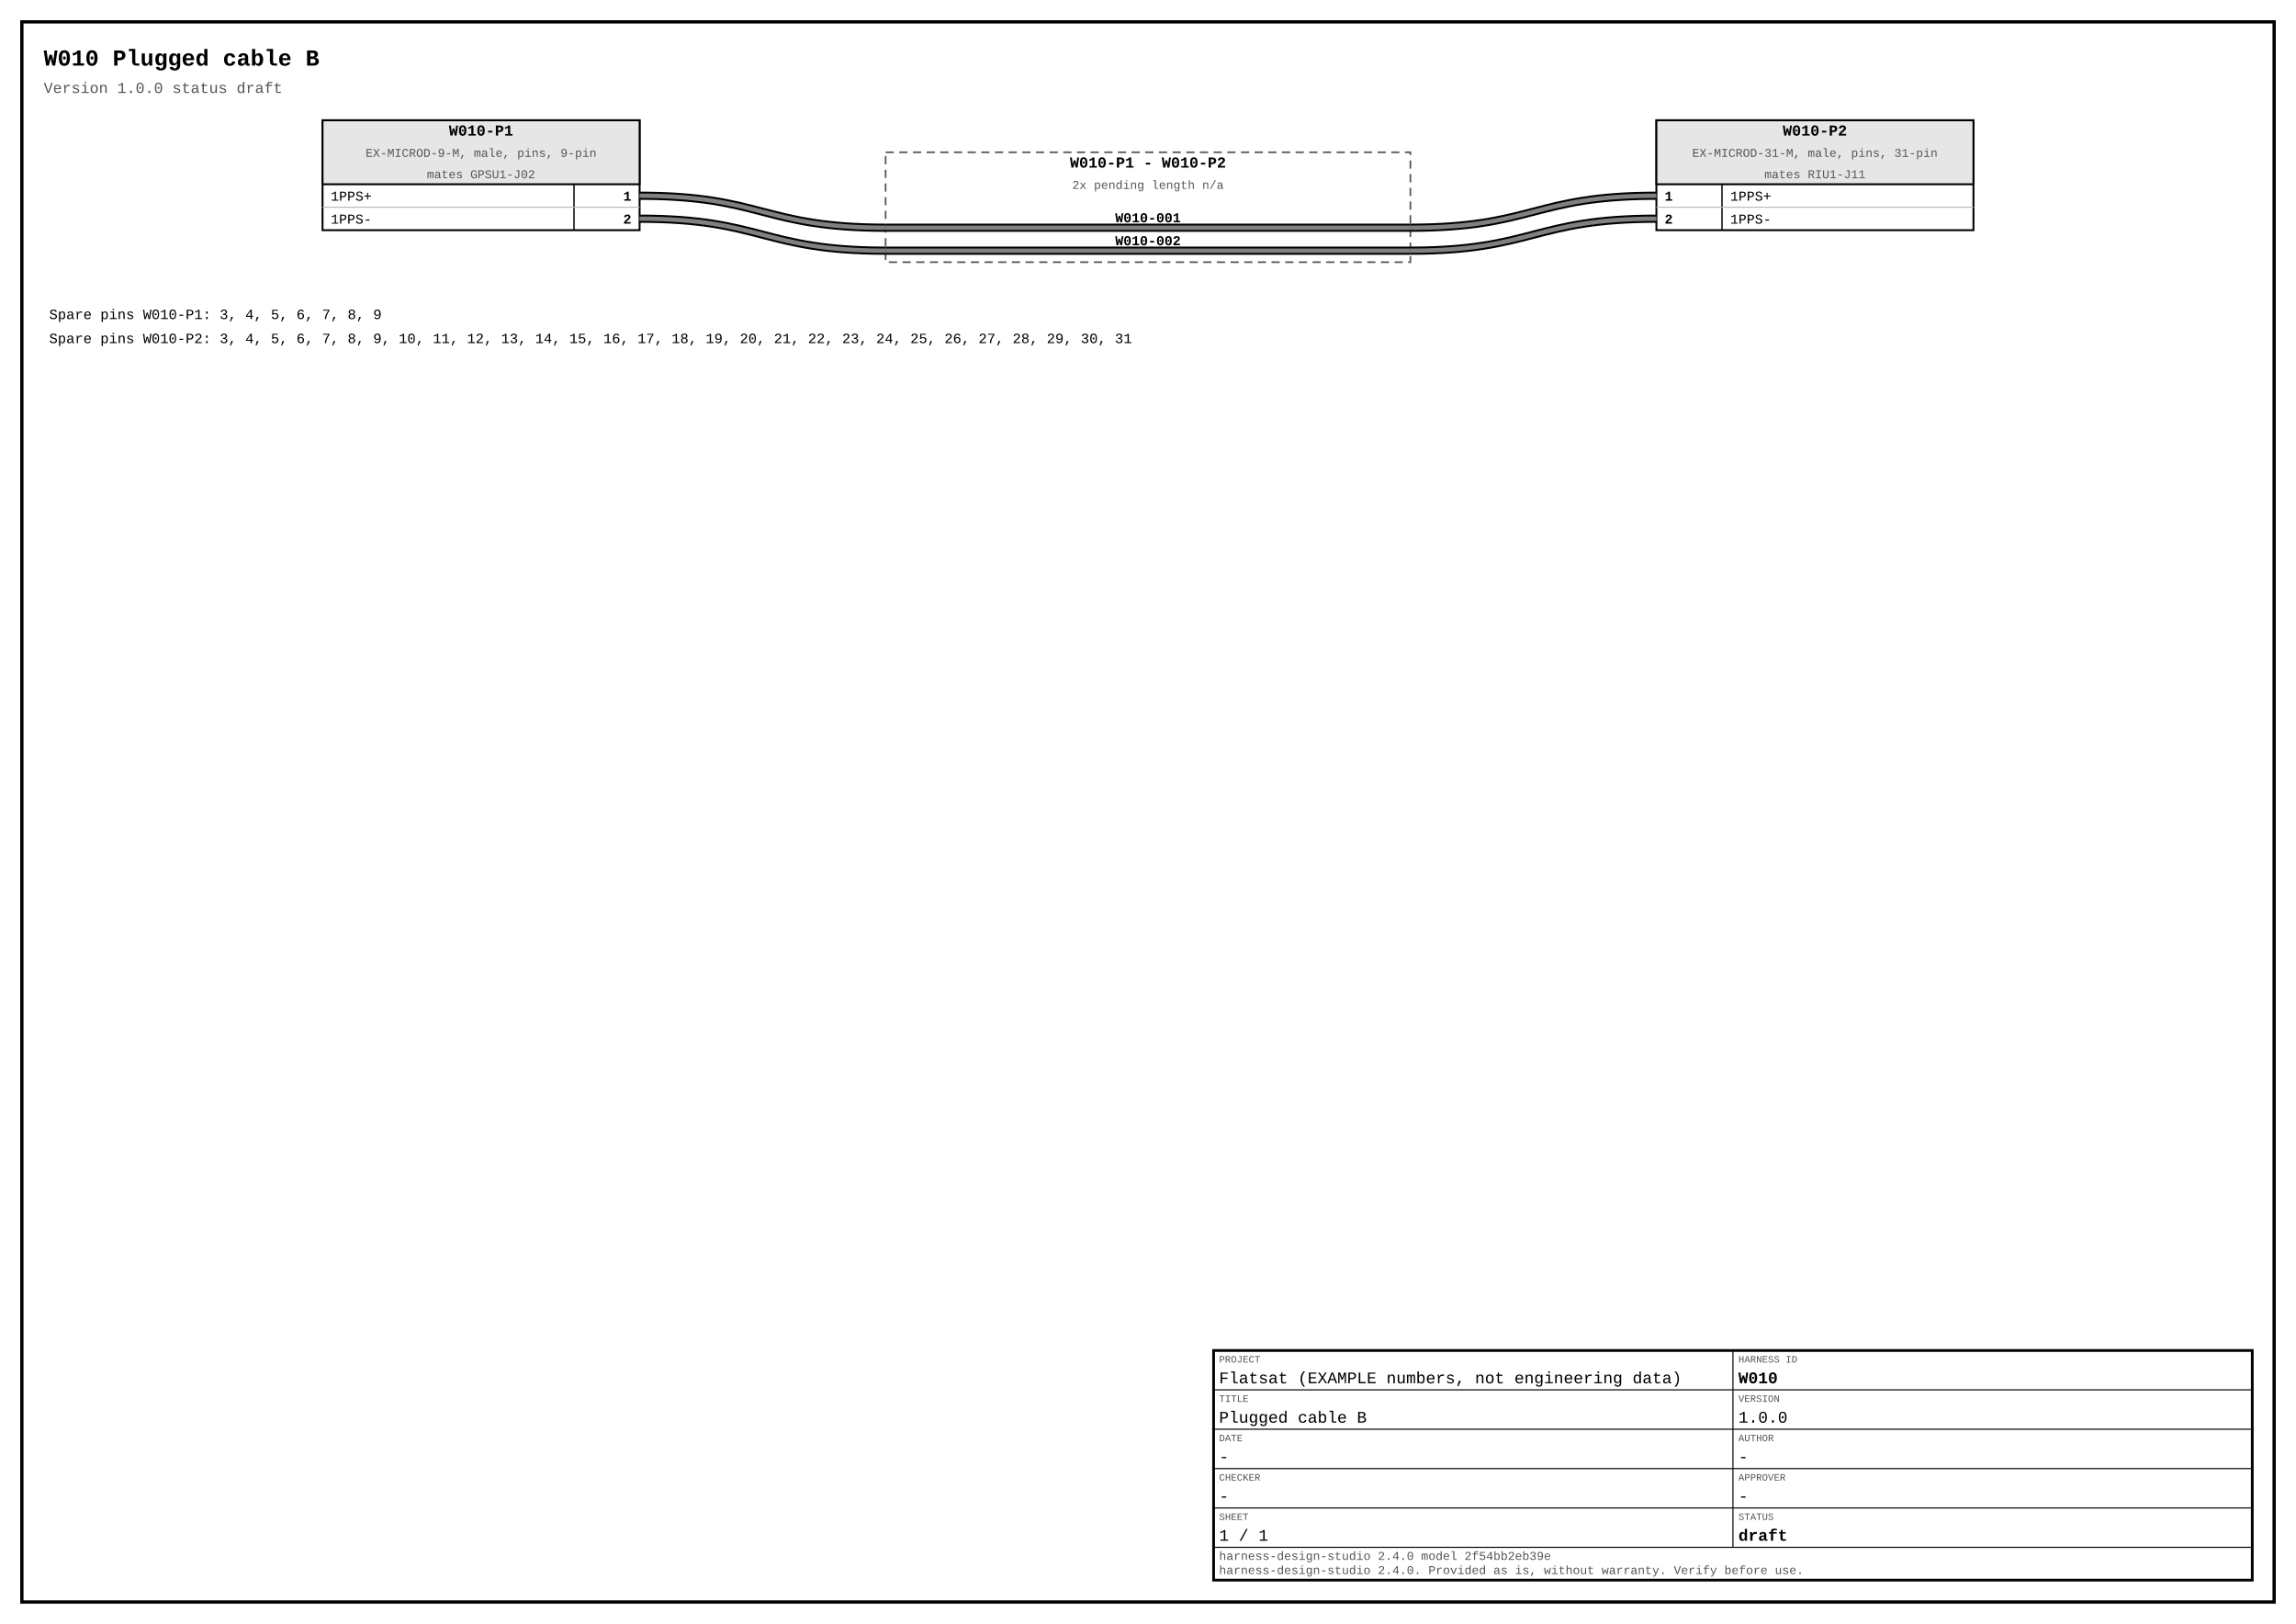
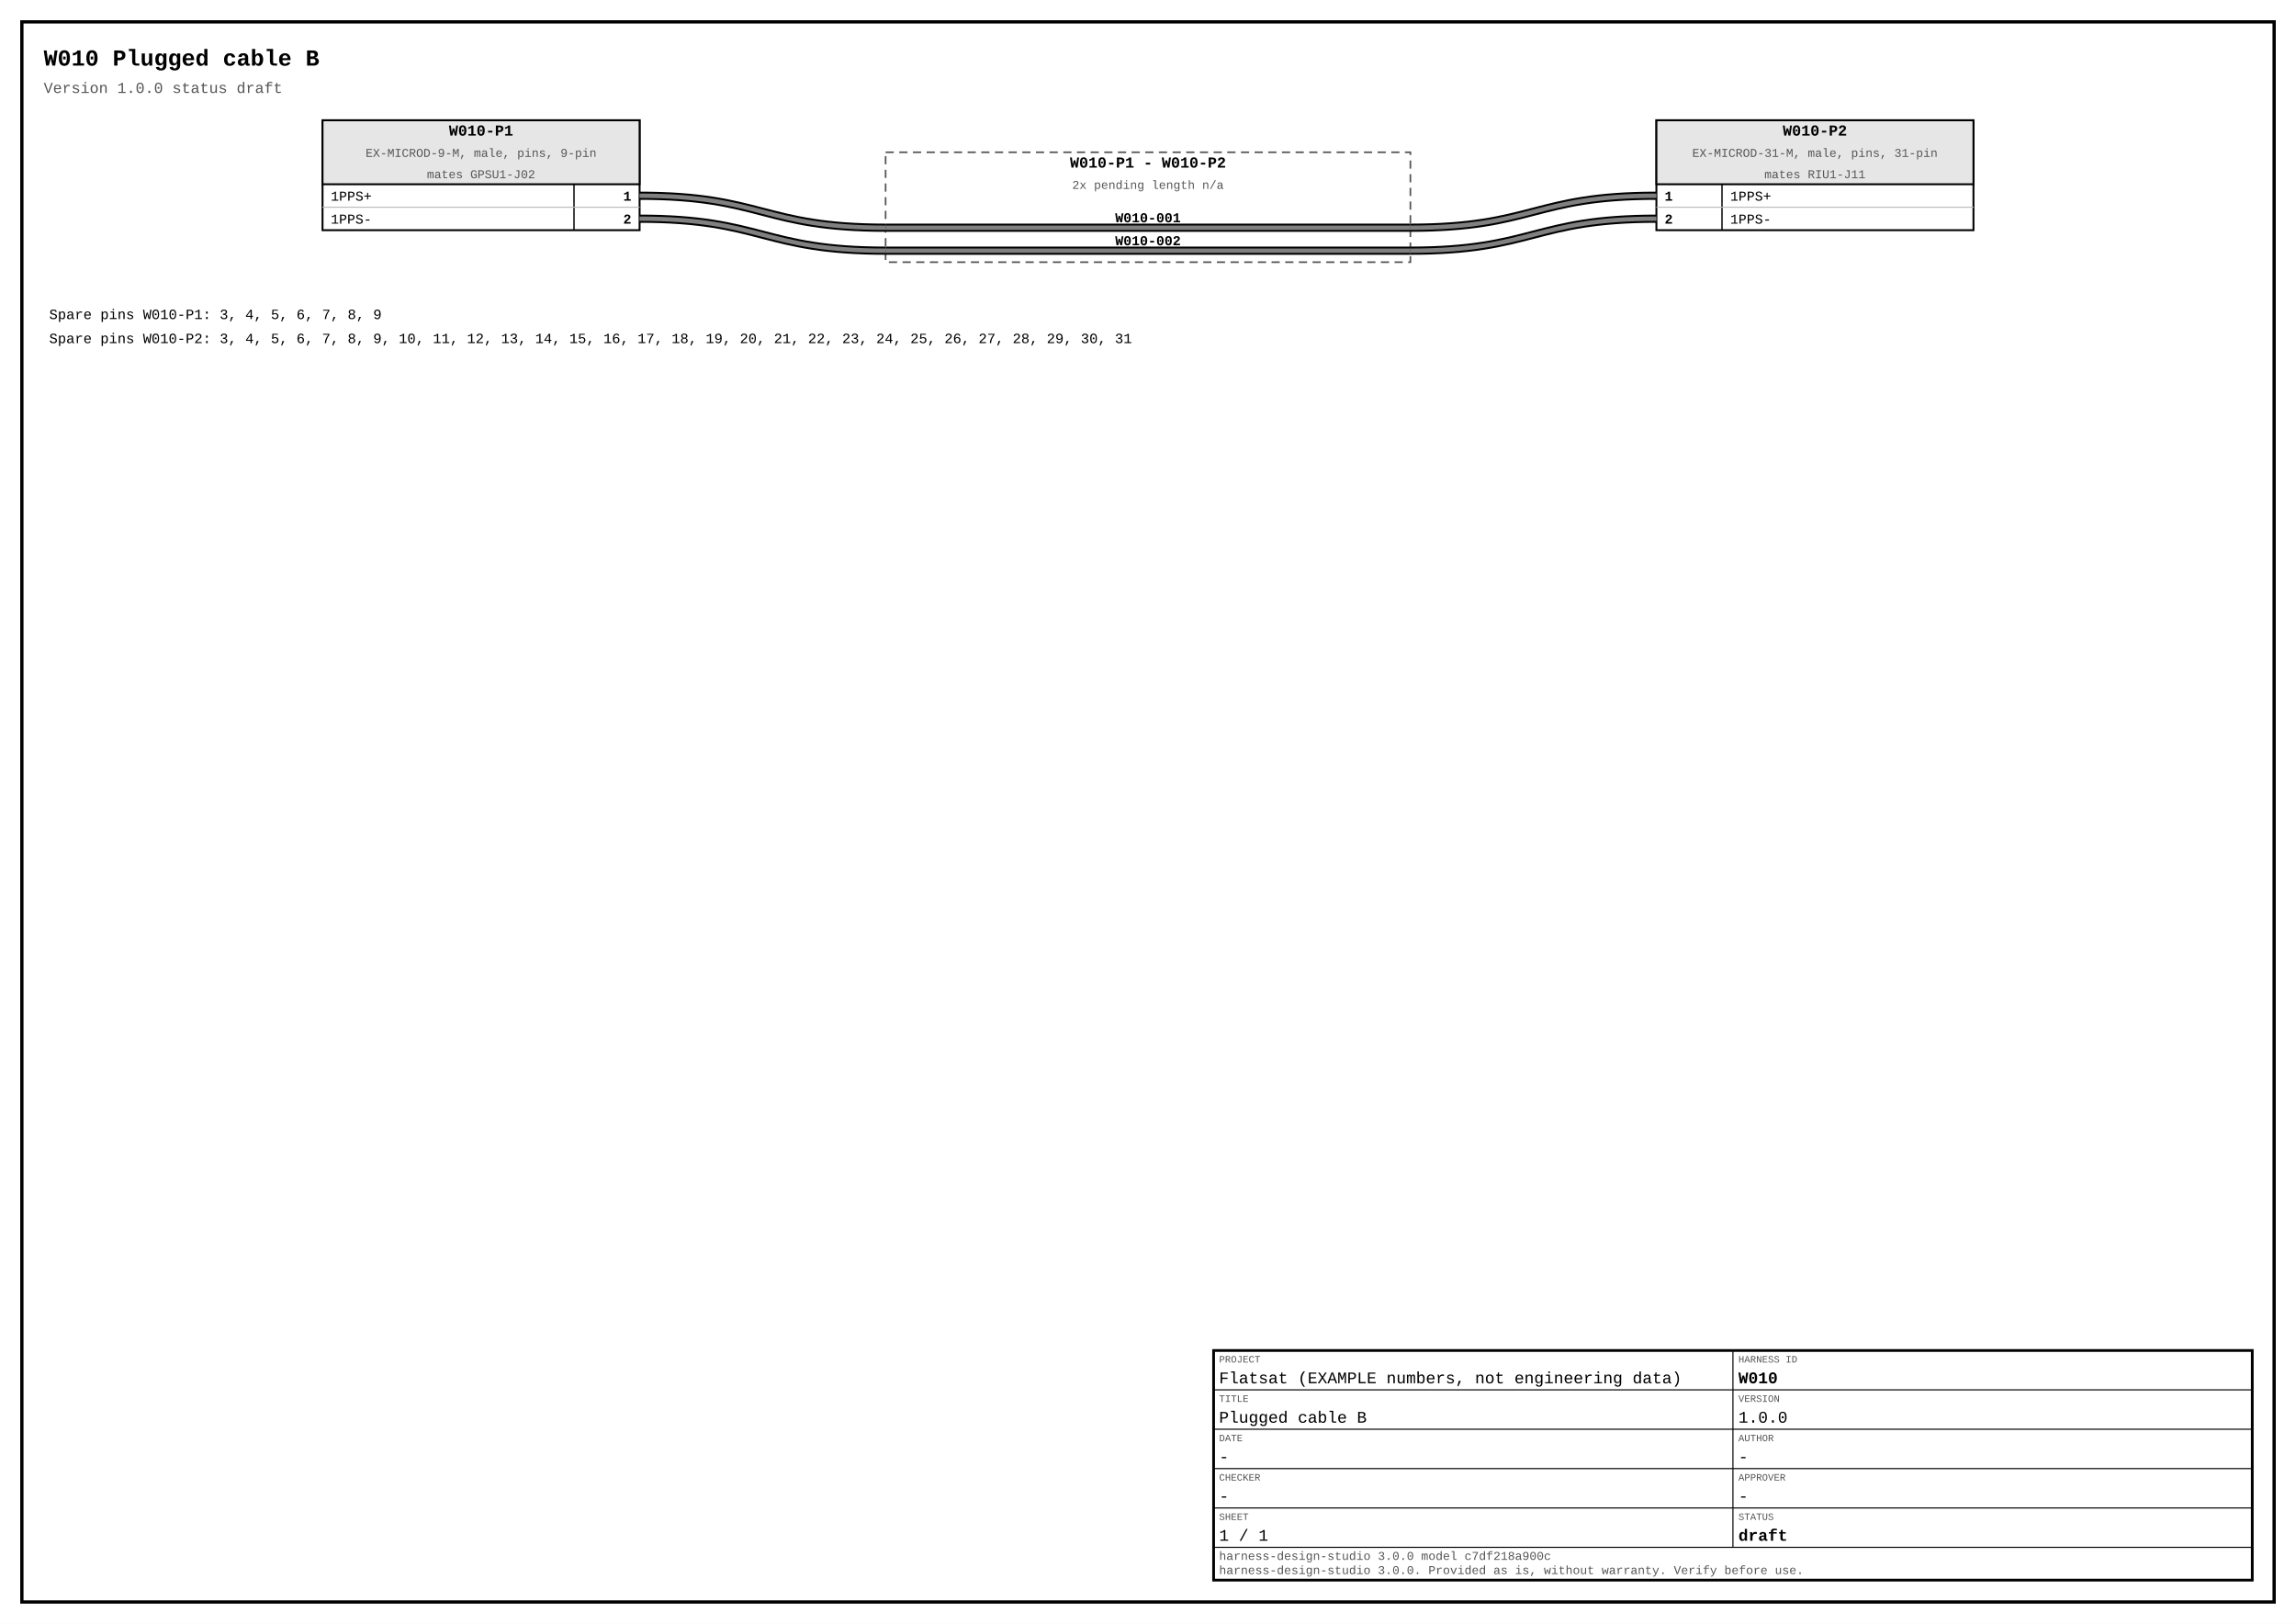
<svg xmlns="http://www.w3.org/2000/svg" width="420mm" height="297mm" viewBox="0 0 420 297" font-family="Courier New, Courier, monospace">
  <rect x="0" y="0" width="420" height="297" fill="#ffffff" />
  <rect x="4" y="4" width="412" height="289" fill="none" stroke="#000000" stroke-width="0.6" />
  <text x="8" y="12" font-size="4.2" font-weight="bold" text-anchor="start" fill="#000000">W010  Plugged cable B</text>
  <text x="8" y="17" font-size="2.8" text-anchor="start" fill="#555555">Version 1.0.0  status draft</text>
  <rect x="59" y="22" width="58" height="20.1" fill="#ffffff" stroke="#000000" stroke-width="0.35" />
  <rect x="59" y="22" width="58" height="11.7" fill="#e6e6e6" stroke="#000000" stroke-width="0.35" />
  <text x="88" y="24.8" font-size="2.8" font-weight="bold" text-anchor="middle" fill="#000000">W010-P1</text>
  <text x="88" y="28.7" font-size="2.2" text-anchor="middle" fill="#555555">EX-MICROD-9-M, male, pins, 9-pin</text>
  <text x="88" y="32.6" font-size="2.2" text-anchor="middle" fill="#555555">mates GPSU1-J02</text>
  <line x1="105" y1="33.7" x2="105" y2="42.1" stroke="#000000" stroke-width="0.25" />
  <line x1="59" y1="37.9" x2="117" y2="37.9" stroke="#bbbbbb" stroke-width="0.2" />
  <text x="60.5" y="36.7" font-size="2.5" text-anchor="start" fill="#000000" data-ref="sig/W010-P1/1">1PPS+</text>
  <text x="115.5" y="36.7" font-size="2.5" font-weight="bold" text-anchor="end" fill="#000000" data-ref="pin/W010-P1/1">1</text>
  <text x="60.5" y="40.9" font-size="2.5" text-anchor="start" fill="#000000" data-ref="sig/W010-P1/2">1PPS-</text>
  <text x="115.5" y="40.9" font-size="2.5" font-weight="bold" text-anchor="end" fill="#000000" data-ref="pin/W010-P1/2">2</text>
  <rect x="303" y="22" width="58" height="20.1" fill="#ffffff" stroke="#000000" stroke-width="0.35" />
  <rect x="303" y="22" width="58" height="11.7" fill="#e6e6e6" stroke="#000000" stroke-width="0.35" />
  <text x="332" y="24.8" font-size="2.8" font-weight="bold" text-anchor="middle" fill="#000000">W010-P2</text>
  <text x="332" y="28.7" font-size="2.2" text-anchor="middle" fill="#555555">EX-MICROD-31-M, male, pins, 31-pin</text>
  <text x="332" y="32.6" font-size="2.2" text-anchor="middle" fill="#555555">mates RIU1-J11</text>
  <line x1="315" y1="33.7" x2="315" y2="42.1" stroke="#000000" stroke-width="0.25" />
  <line x1="303" y1="37.9" x2="361" y2="37.9" stroke="#bbbbbb" stroke-width="0.2" />
  <text x="304.5" y="36.7" font-size="2.5" font-weight="bold" text-anchor="start" fill="#000000" data-ref="pin/W010-P2/1">1</text>
  <text x="316.5" y="36.7" font-size="2.5" text-anchor="start" fill="#000000" data-ref="sig/W010-P2/1">1PPS+</text>
  <text x="304.5" y="40.9" font-size="2.5" font-weight="bold" text-anchor="start" fill="#000000" data-ref="pin/W010-P2/2">2</text>
  <text x="316.5" y="40.9" font-size="2.5" text-anchor="start" fill="#000000" data-ref="sig/W010-P2/2">1PPS-</text>
  <rect x="162" y="27.85" width="96" height="20.1" fill="none" stroke="#555555" stroke-width="0.3" stroke-dasharray="1.5 1" />
  <text x="210" y="30.65" font-size="2.8" font-weight="bold" text-anchor="middle" fill="#000000">W010-P1 - W010-P2</text>
  <text x="210" y="34.55" font-size="2.2" text-anchor="middle" fill="#555555">2x  pending  length n/a</text>
  <path d="M 117 35.8 C 139.5 35.8 139.5 41.65 162 41.65" fill="none" stroke="#000000" stroke-width="1.5" />
  <line x1="162" y1="41.65" x2="258" y2="41.65" stroke="#000000" stroke-width="1.5" />
  <path d="M 258 41.65 C 280.5 41.65 280.5 35.8 303 35.8" fill="none" stroke="#000000" stroke-width="1.5" />
  <path d="M 117 35.8 C 139.5 35.8 139.5 41.65 162 41.65" fill="none" stroke="#808080" stroke-width="0.8" />
  <line x1="162" y1="41.65" x2="258" y2="41.65" stroke="#808080" stroke-width="0.8" />
  <path d="M 258 41.65 C 280.5 41.65 280.5 35.8 303 35.8" fill="none" stroke="#808080" stroke-width="0.8" />
  <text x="210" y="40.65" font-size="2.5" font-weight="bold" text-anchor="middle" fill="#000000">W010-001</text>
  <path d="M 117 40 C 139.5 40 139.5 45.85 162 45.85" fill="none" stroke="#000000" stroke-width="1.5" />
  <line x1="162" y1="45.85" x2="258" y2="45.85" stroke="#000000" stroke-width="1.5" />
  <path d="M 258 45.85 C 280.5 45.85 280.5 40 303 40" fill="none" stroke="#000000" stroke-width="1.5" />
  <path d="M 117 40 C 139.5 40 139.5 45.85 162 45.85" fill="none" stroke="#808080" stroke-width="0.8" />
  <line x1="162" y1="45.85" x2="258" y2="45.85" stroke="#808080" stroke-width="0.8" />
  <path d="M 258 45.85 C 280.5 45.85 280.5 40 303 40" fill="none" stroke="#808080" stroke-width="0.8" />
  <text x="210" y="44.85" font-size="2.5" font-weight="bold" text-anchor="middle" fill="#000000">W010-002</text>
  <text x="9" y="58.35" font-size="2.6" text-anchor="start" fill="#000000">Spare pins W010-P1: 3, 4, 5, 6, 7, 8, 9</text>
  <text x="9" y="62.75" font-size="2.6" text-anchor="start" fill="#000000">Spare pins W010-P2: 3, 4, 5, 6, 7, 8, 9, 10, 11, 12, 13, 14, 15, 16, 17, 18, 19, 20, 21, 22, 23, 24, 25, 26, 27, 28, 29, 30, 31</text>
  <rect x="222" y="247" width="190" height="42" fill="none" stroke="#000000" stroke-width="0.5" />
  <line x1="222" y1="247" x2="317" y2="247" stroke="#000000" stroke-width="0.2" />
  <text x="223" y="249.2" font-size="1.8" text-anchor="start" fill="#555555">PROJECT</text>
  <text x="223" y="253" font-size="3" text-anchor="start" fill="#000000">Flatsat (EXAMPLE numbers, not engineering data)</text>
  <line x1="317" y1="247" x2="412" y2="247" stroke="#000000" stroke-width="0.2" />
  <text x="318" y="249.2" font-size="1.8" text-anchor="start" fill="#555555">HARNESS ID</text>
  <text x="318" y="253" font-size="3" font-weight="bold" text-anchor="start" fill="#000000">W010</text>
  <line x1="222" y1="254.2" x2="317" y2="254.2" stroke="#000000" stroke-width="0.2" />
  <text x="223" y="256.4" font-size="1.8" text-anchor="start" fill="#555555">TITLE</text>
  <text x="223" y="260.2" font-size="3" text-anchor="start" fill="#000000">Plugged cable B</text>
  <line x1="317" y1="254.2" x2="412" y2="254.2" stroke="#000000" stroke-width="0.2" />
  <text x="318" y="256.4" font-size="1.8" text-anchor="start" fill="#555555">VERSION</text>
  <text x="318" y="260.2" font-size="3" text-anchor="start" fill="#000000">1.0.0</text>
  <line x1="222" y1="261.4" x2="317" y2="261.4" stroke="#000000" stroke-width="0.2" />
  <text x="223" y="263.6" font-size="1.8" text-anchor="start" fill="#555555">DATE</text>
  <text x="223" y="267.4" font-size="3" text-anchor="start" fill="#000000">-</text>
  <line x1="317" y1="261.4" x2="412" y2="261.4" stroke="#000000" stroke-width="0.2" />
  <text x="318" y="263.6" font-size="1.8" text-anchor="start" fill="#555555">AUTHOR</text>
  <text x="318" y="267.4" font-size="3" text-anchor="start" fill="#000000">-</text>
  <line x1="222" y1="268.6" x2="317" y2="268.6" stroke="#000000" stroke-width="0.2" />
  <text x="223" y="270.8" font-size="1.8" text-anchor="start" fill="#555555">CHECKER</text>
  <text x="223" y="274.6" font-size="3" text-anchor="start" fill="#000000">-</text>
  <line x1="317" y1="268.6" x2="412" y2="268.6" stroke="#000000" stroke-width="0.2" />
  <text x="318" y="270.8" font-size="1.8" text-anchor="start" fill="#555555">APPROVER</text>
  <text x="318" y="274.6" font-size="3" text-anchor="start" fill="#000000">-</text>
  <line x1="222" y1="275.8" x2="317" y2="275.8" stroke="#000000" stroke-width="0.2" />
  <text x="223" y="278" font-size="1.8" text-anchor="start" fill="#555555">SHEET</text>
  <text x="223" y="281.8" font-size="3" text-anchor="start" fill="#000000">1 / 1</text>
  <line x1="317" y1="275.8" x2="412" y2="275.8" stroke="#000000" stroke-width="0.2" />
  <text x="318" y="278" font-size="1.8" text-anchor="start" fill="#555555">STATUS</text>
  <text x="318" y="281.8" font-size="3" font-weight="bold" text-anchor="start" fill="#000000">draft</text>
  <line x1="317" y1="247" x2="317" y2="283" stroke="#000000" stroke-width="0.2" />
  <line x1="222" y1="283" x2="412" y2="283" stroke="#000000" stroke-width="0.2" />
-   <text x="223" y="285.3" font-size="2.2" text-anchor="start" fill="#555555">harness-design-studio 2.4.0 model 2f54bb2eb39e</text>
-   <text x="223" y="287.9" font-size="2.2" text-anchor="start" fill="#555555">harness-design-studio 2.4.0. Provided as is, without warranty. Verify before use.</text>
+   <text x="223" y="285.3" font-size="2.2" text-anchor="start" fill="#555555">harness-design-studio 3.0.0 model c7df218a900c</text>
+   <text x="223" y="287.9" font-size="2.2" text-anchor="start" fill="#555555">harness-design-studio 3.0.0. Provided as is, without warranty. Verify before use.</text>
</svg>
